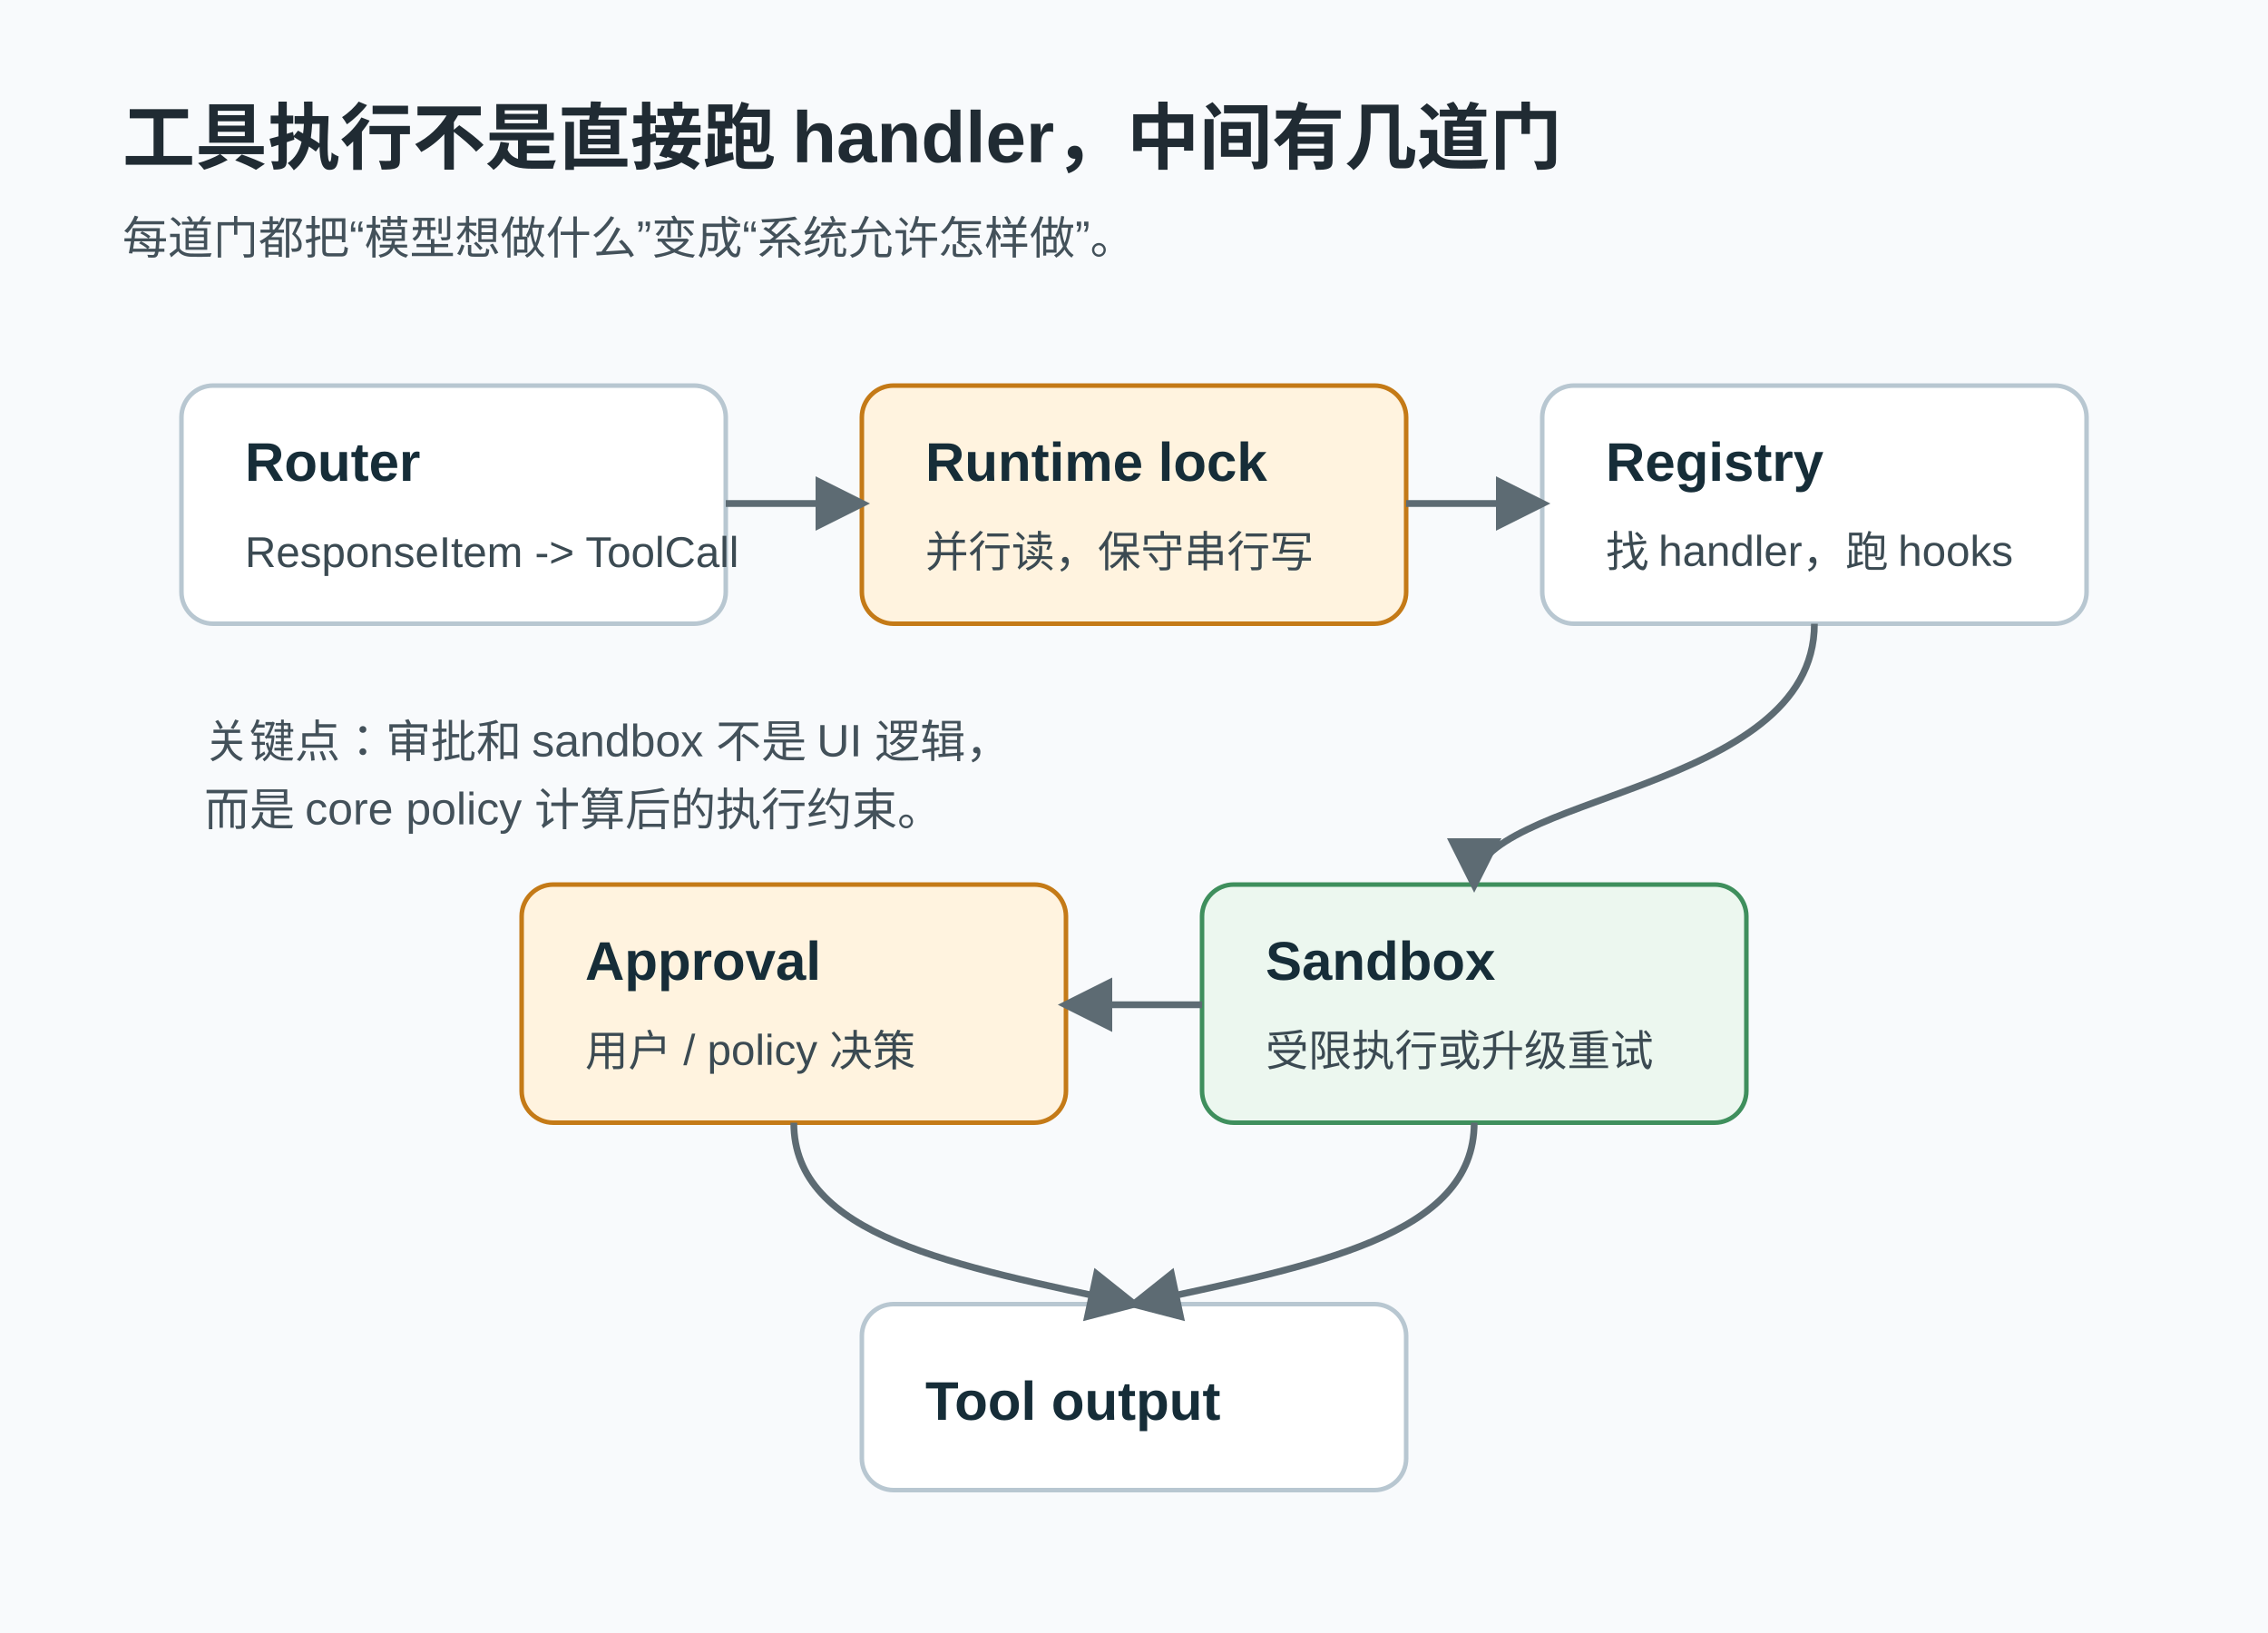
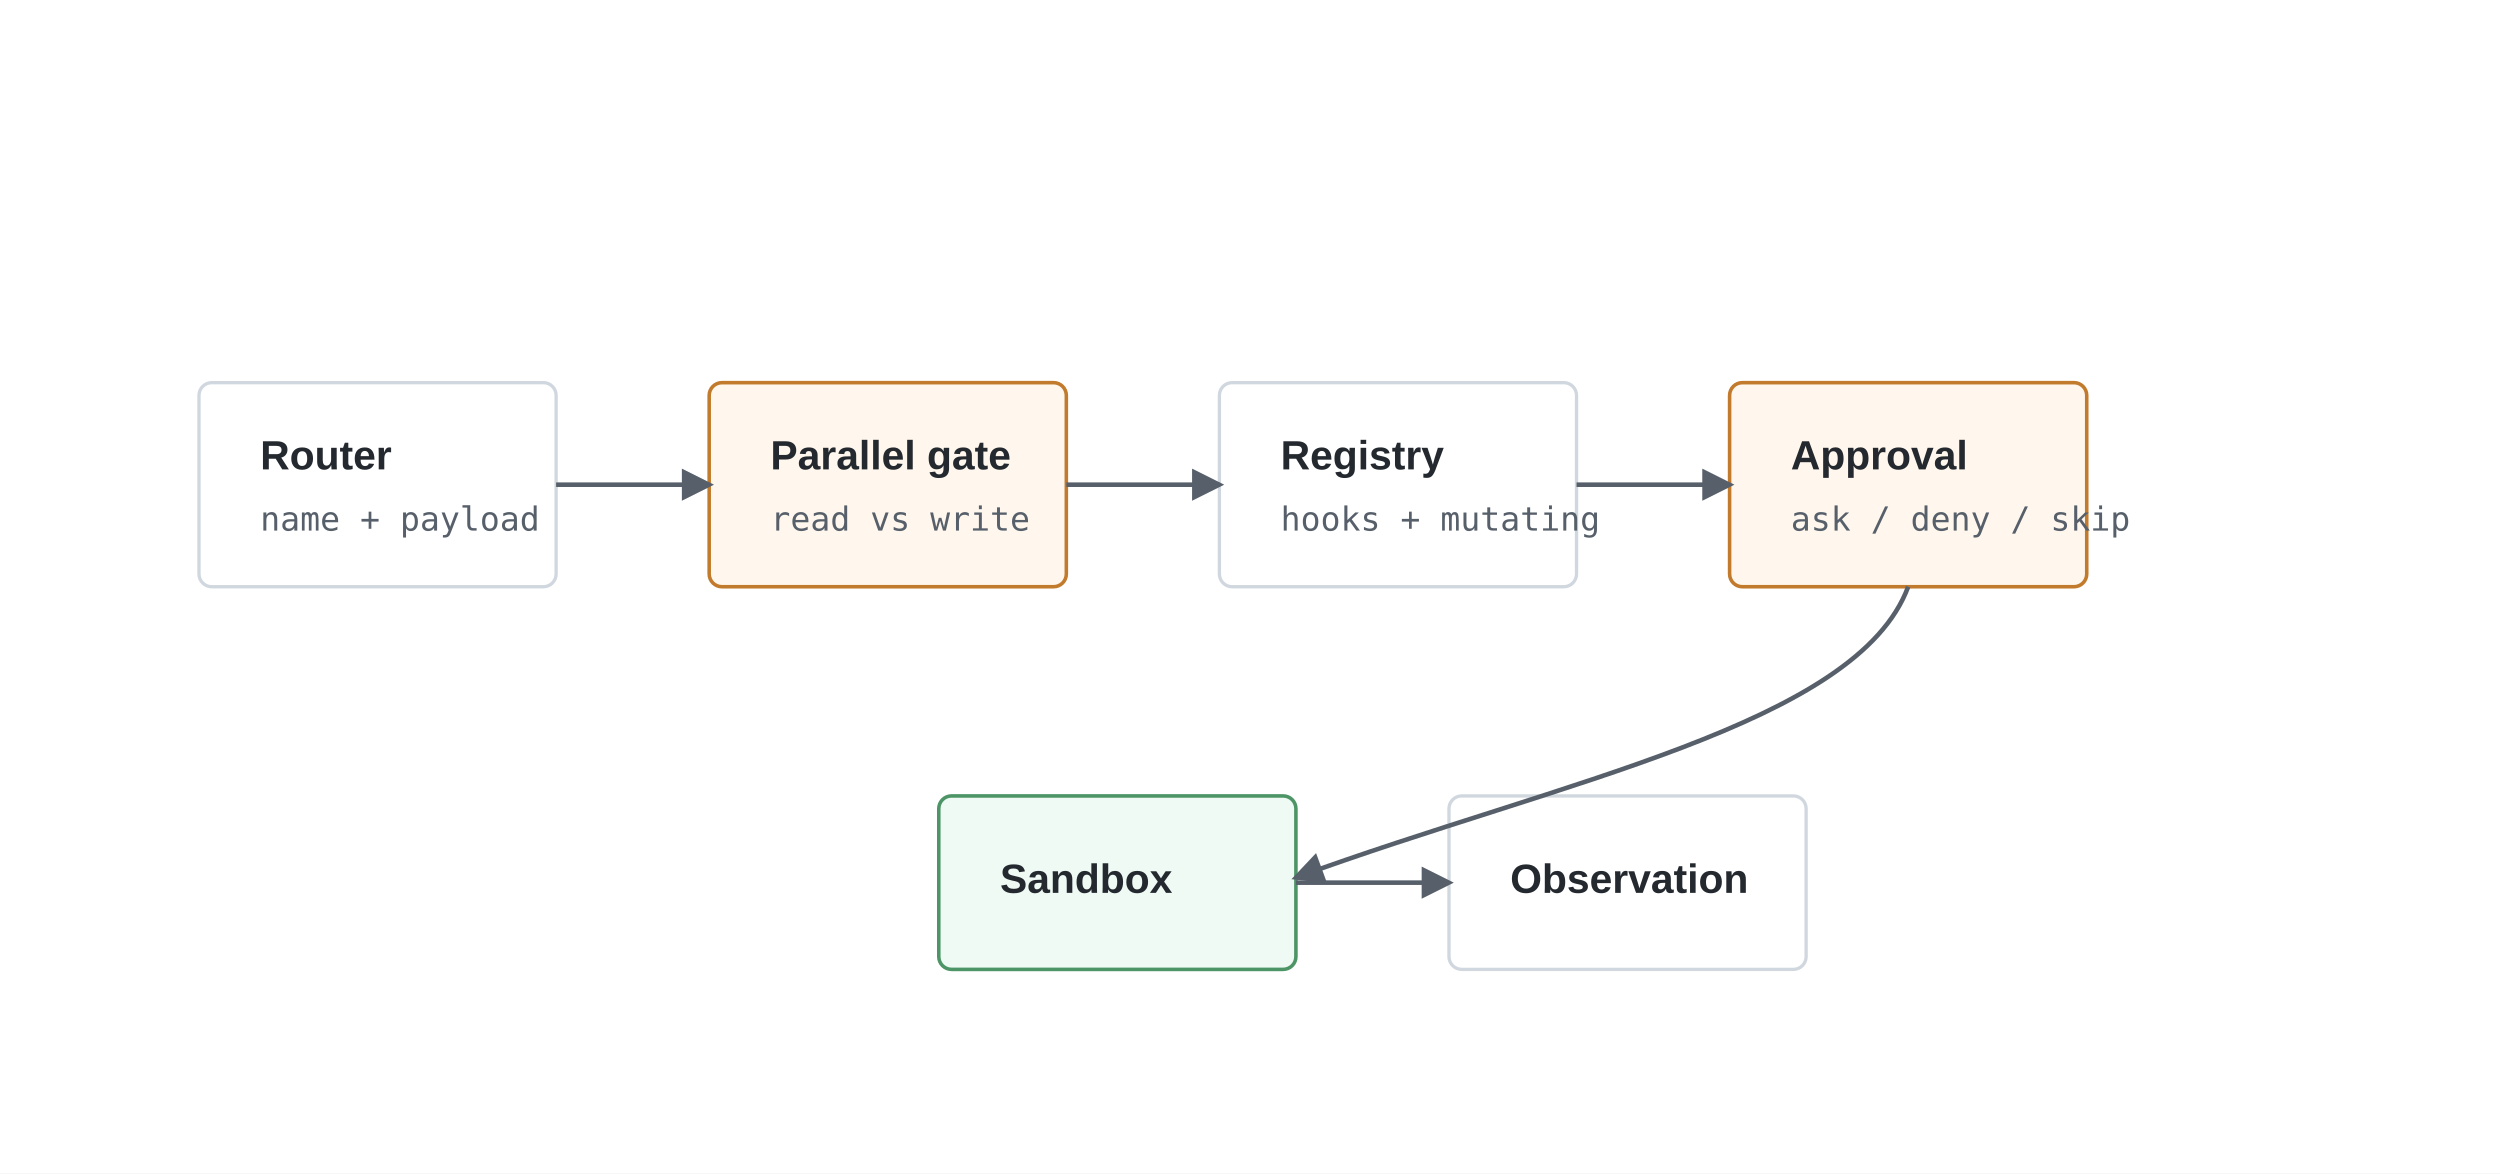
- <svg xmlns="http://www.w3.org/2000/svg" width="1000" height="720" viewBox="0 0 1000 720" role="img" aria-label="Codex tool execution gates">
+ <svg xmlns="http://www.w3.org/2000/svg" width="980" height="460" viewBox="0 0 980 460" role="img" aria-label="Codex tool execution gates">
  <defs>
    <style>
-       .bg { fill: #f8fafc; }
-       .title { font: 700 32px Arial, sans-serif; fill: #202b33; }
-       .note { font: 20px Arial, sans-serif; fill: #43515a; }
-       .box { fill: #ffffff; stroke: #b8c7d1; stroke-width: 2; rx: 14; }
-       .gate { fill: #fff3df; stroke: #c47a17; stroke-width: 2; rx: 14; }
-       .ok { fill: #ecf7ef; stroke: #3f8f5d; stroke-width: 2; rx: 14; }
-       .head { font: 700 24px Arial, sans-serif; fill: #162d38; }
-       .body { font: 19px Arial, sans-serif; fill: #3b4a52; }
-       .arrow { stroke: #5d6b73; stroke-width: 3; fill: none; marker-end: url(#arrow); }
+       .bg{fill:#fff}.title{font:700 21px Arial,sans-serif;fill:#24292f}.t{font:14px Arial,sans-serif;fill:#57606a}
+       .h{font:700 16px Arial,sans-serif;fill:#24292f}.mono{font:13px Consolas,monospace;fill:#57606a}
+       .box{fill:#fff;stroke:#d0d7de;stroke-width:1.3;rx:5}.gate{fill:#fff7ed;stroke:#c27a2c;stroke-width:1.4;rx:5}
+       .ok{fill:#effaf4;stroke:#4d9566;stroke-width:1.4;rx:5}.arrow{stroke:#57606a;stroke-width:1.8;fill:none;marker-end:url(#arrow)}
    </style>
-     <marker id="arrow" viewBox="0 0 10 10" refX="8.5" refY="5" markerWidth="8" markerHeight="8" orient="auto-start-reverse">
-       <path d="M 0 0 L 10 5 L 0 10 z" fill="#5d6b73" />
+     <marker id="arrow" viewBox="0 0 10 10" refX="8.5" refY="5" markerWidth="7" markerHeight="7" orient="auto">
+       <path d="M0 0L10 5L0 10z" fill="#57606a" />
    </marker>
  </defs>
-   <rect class="bg" width="1000" height="720" />
-   <text x="54" y="72" class="title">工具执行不是直接跑 handler，中间有几道门</text>
-   <text x="54" y="112" class="note">每道门都把“模型想做什么”变成“系统允许怎样做”。</text>
-   <rect x="80" y="170" width="240" height="105" class="box" />
-   <text x="108" y="212" class="head">Router</text>
-   <text x="108" y="250" class="body">ResponseItem -&gt; ToolCall</text>
-   <rect x="380" y="170" width="240" height="105" class="gate" />
-   <text x="408" y="212" class="head">Runtime lock</text>
-   <text x="408" y="250" class="body">并行读，保守串行写</text>
-   <rect x="680" y="170" width="240" height="105" class="box" />
-   <text x="708" y="212" class="head">Registry</text>
-   <text x="708" y="250" class="body">找 handler，跑 hooks</text>
-   <rect x="230" y="390" width="240" height="105" class="gate" />
-   <text x="258" y="432" class="head">Approval</text>
-   <text x="258" y="470" class="body">用户 / policy 决策</text>
-   <rect x="530" y="390" width="240" height="105" class="ok" />
-   <text x="558" y="432" class="head">Sandbox</text>
-   <text x="558" y="470" class="body">受限执行或升级重试</text>
-   <rect x="380" y="575" width="240" height="82" class="box" />
-   <text x="408" y="626" class="head">Tool output</text>
-   <path d="M320 222 L380 222" class="arrow" />
-   <path d="M620 222 L680 222" class="arrow" />
-   <path d="M800 275 C800 350 650 350 650 390" class="arrow" />
-   <path d="M530 443 L470 443" class="arrow" />
-   <path d="M350 495 C350 545 420 558 500 575" class="arrow" />
-   <path d="M650 495 C650 545 580 558 500 575" class="arrow" />
-   <text x="90" y="334" class="note">关键点：审批和 sandbox 不是 UI 逻辑，</text>
-   <text x="90" y="364" class="note">而是 core policy 计算后的执行约束。</text>
+   <rect class="bg" width="980" height="460" />
+   <rect x="78" y="150" width="140" height="80" class="box" />
+   <text x="102" y="184" class="h">Router</text>
+   <text x="102" y="208" class="mono">name + payload</text>
+   <rect x="278" y="150" width="140" height="80" class="gate" />
+   <text x="302" y="184" class="h">Parallel gate</text>
+   <text x="302" y="208" class="mono">read vs write</text>
+   <rect x="478" y="150" width="140" height="80" class="box" />
+   <text x="502" y="184" class="h">Registry</text>
+   <text x="502" y="208" class="mono">hooks + mutating</text>
+   <rect x="678" y="150" width="140" height="80" class="gate" />
+   <text x="702" y="184" class="h">Approval</text>
+   <text x="702" y="208" class="mono">ask / deny / skip</text>
+   <rect x="368" y="312" width="140" height="68" class="ok" />
+   <text x="392" y="350" class="h">Sandbox</text>
+   <rect x="568" y="312" width="140" height="68" class="box" />
+   <text x="592" y="350" class="h">Observation</text>
+   <path d="M218 190H278" class="arrow" />
+   <path d="M418 190H478" class="arrow" />
+   <path d="M618 190H678" class="arrow" />
+   <path d="M748 230C728 284 612 306 508 344" class="arrow" />
+   <path d="M508 346H568" class="arrow" />
</svg>
